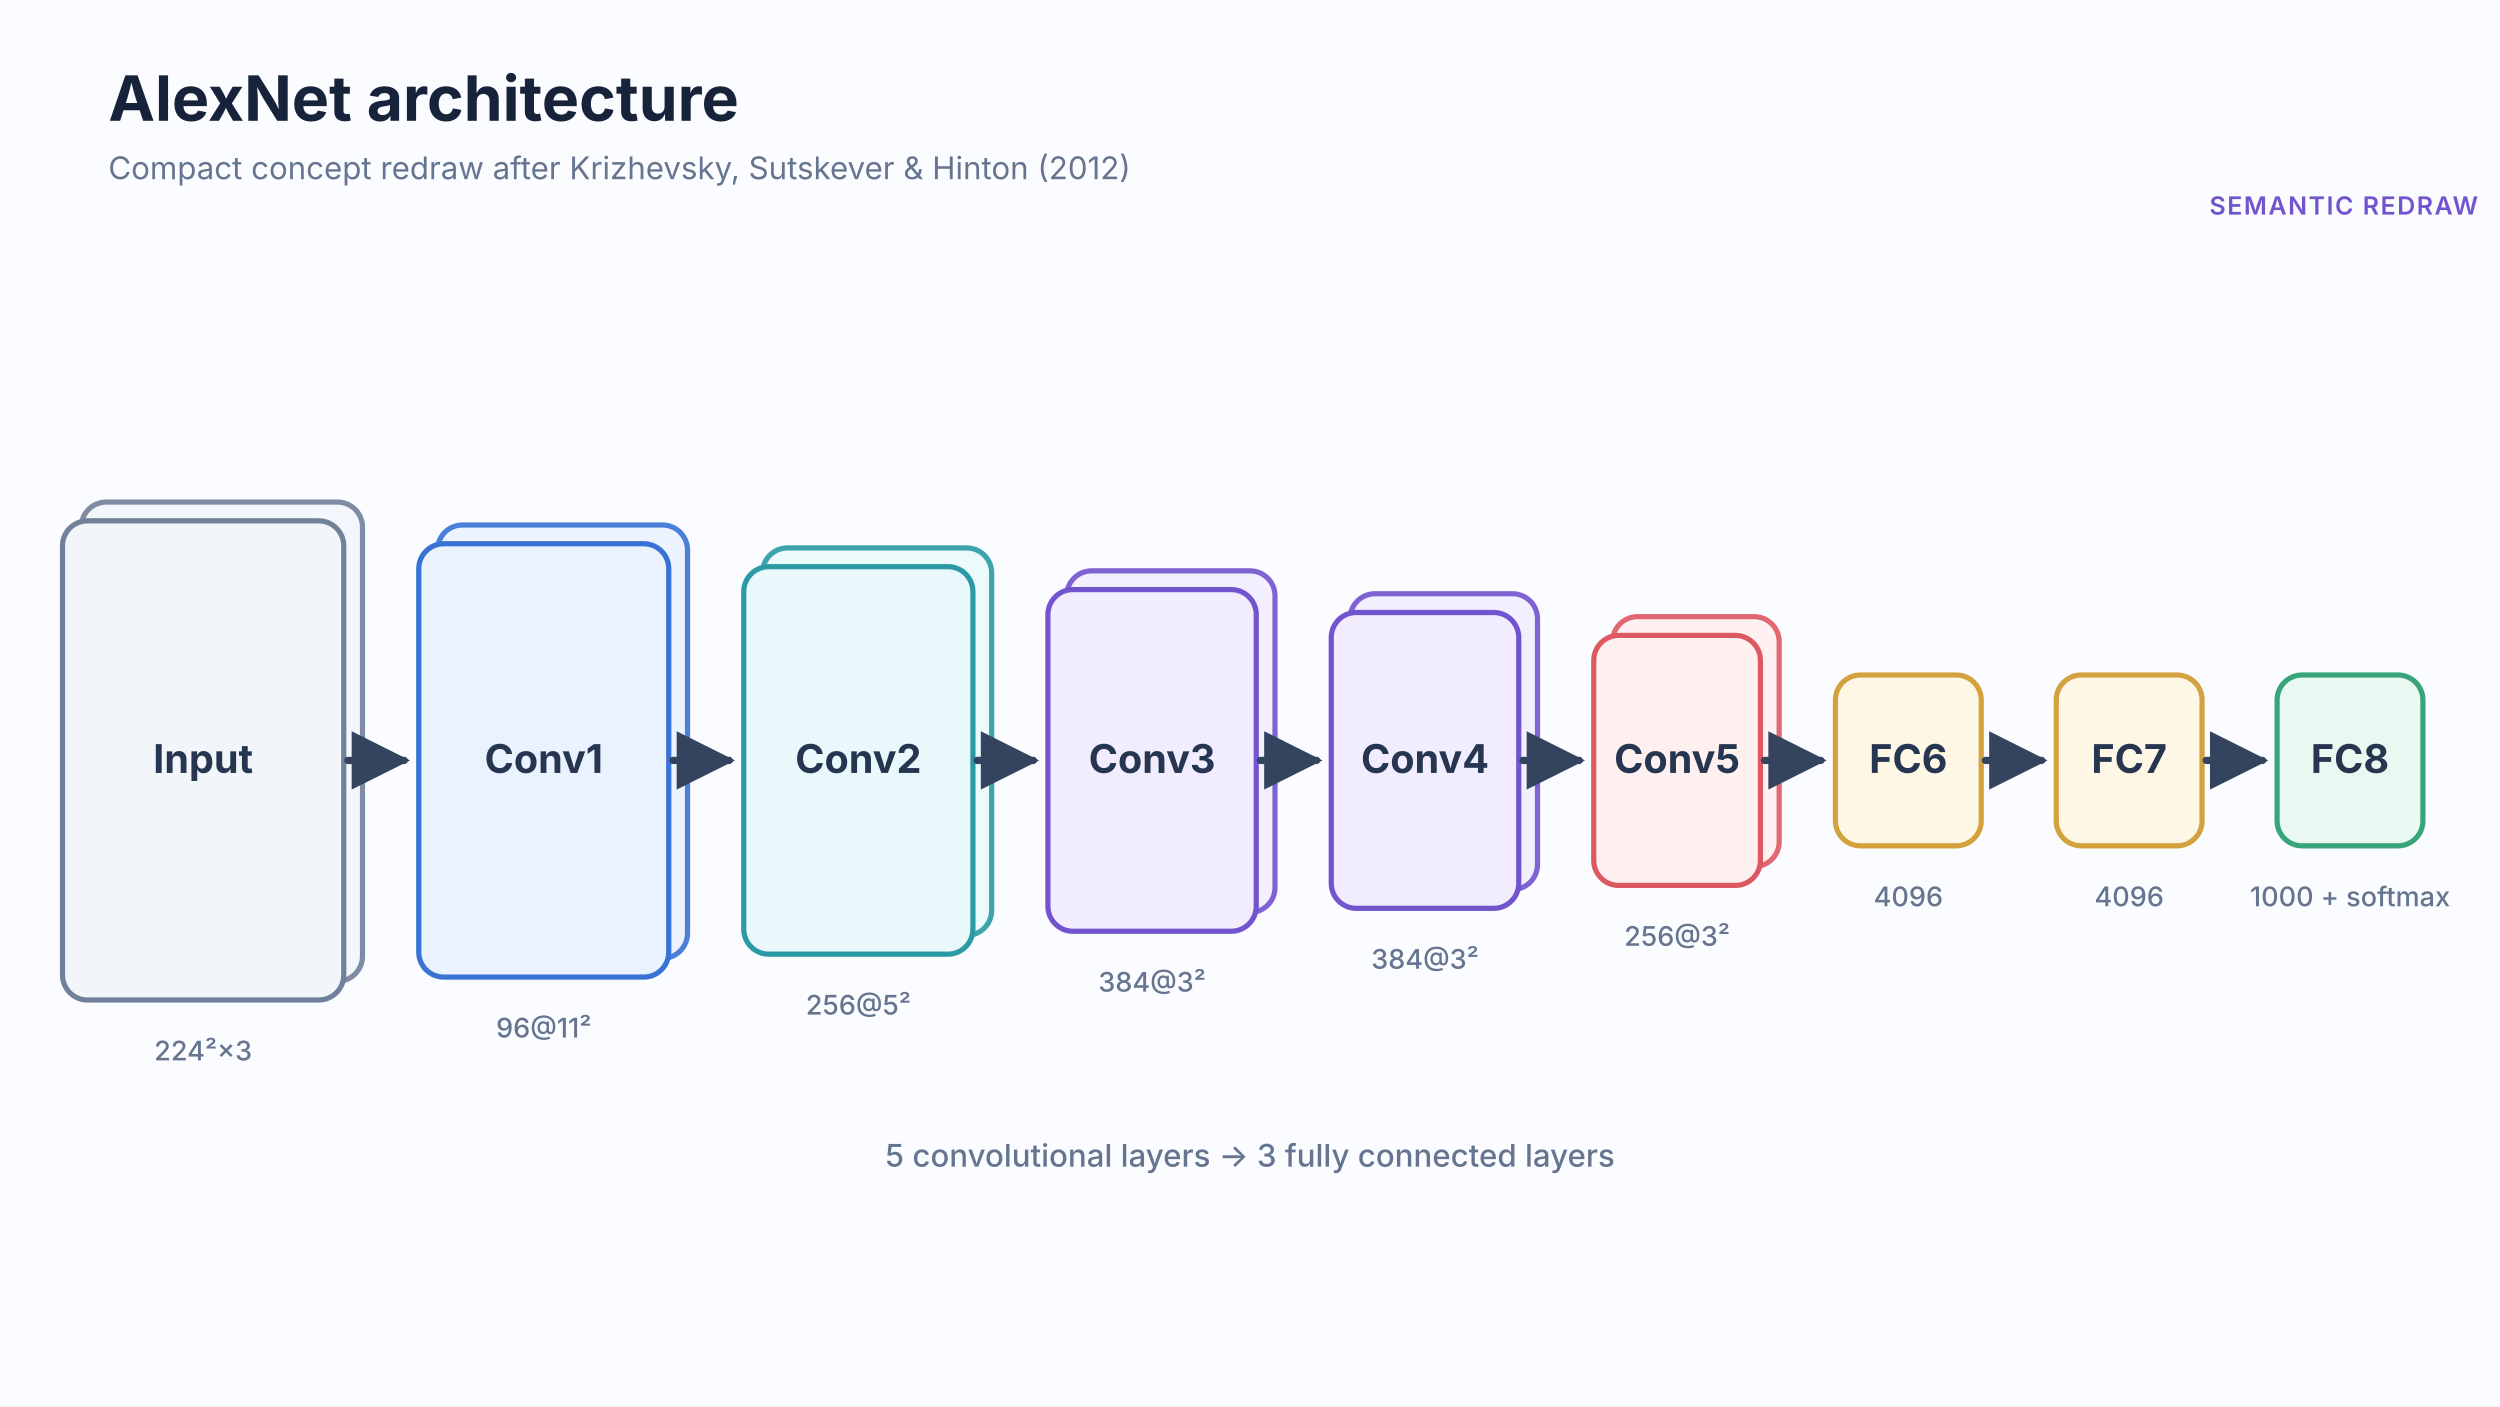
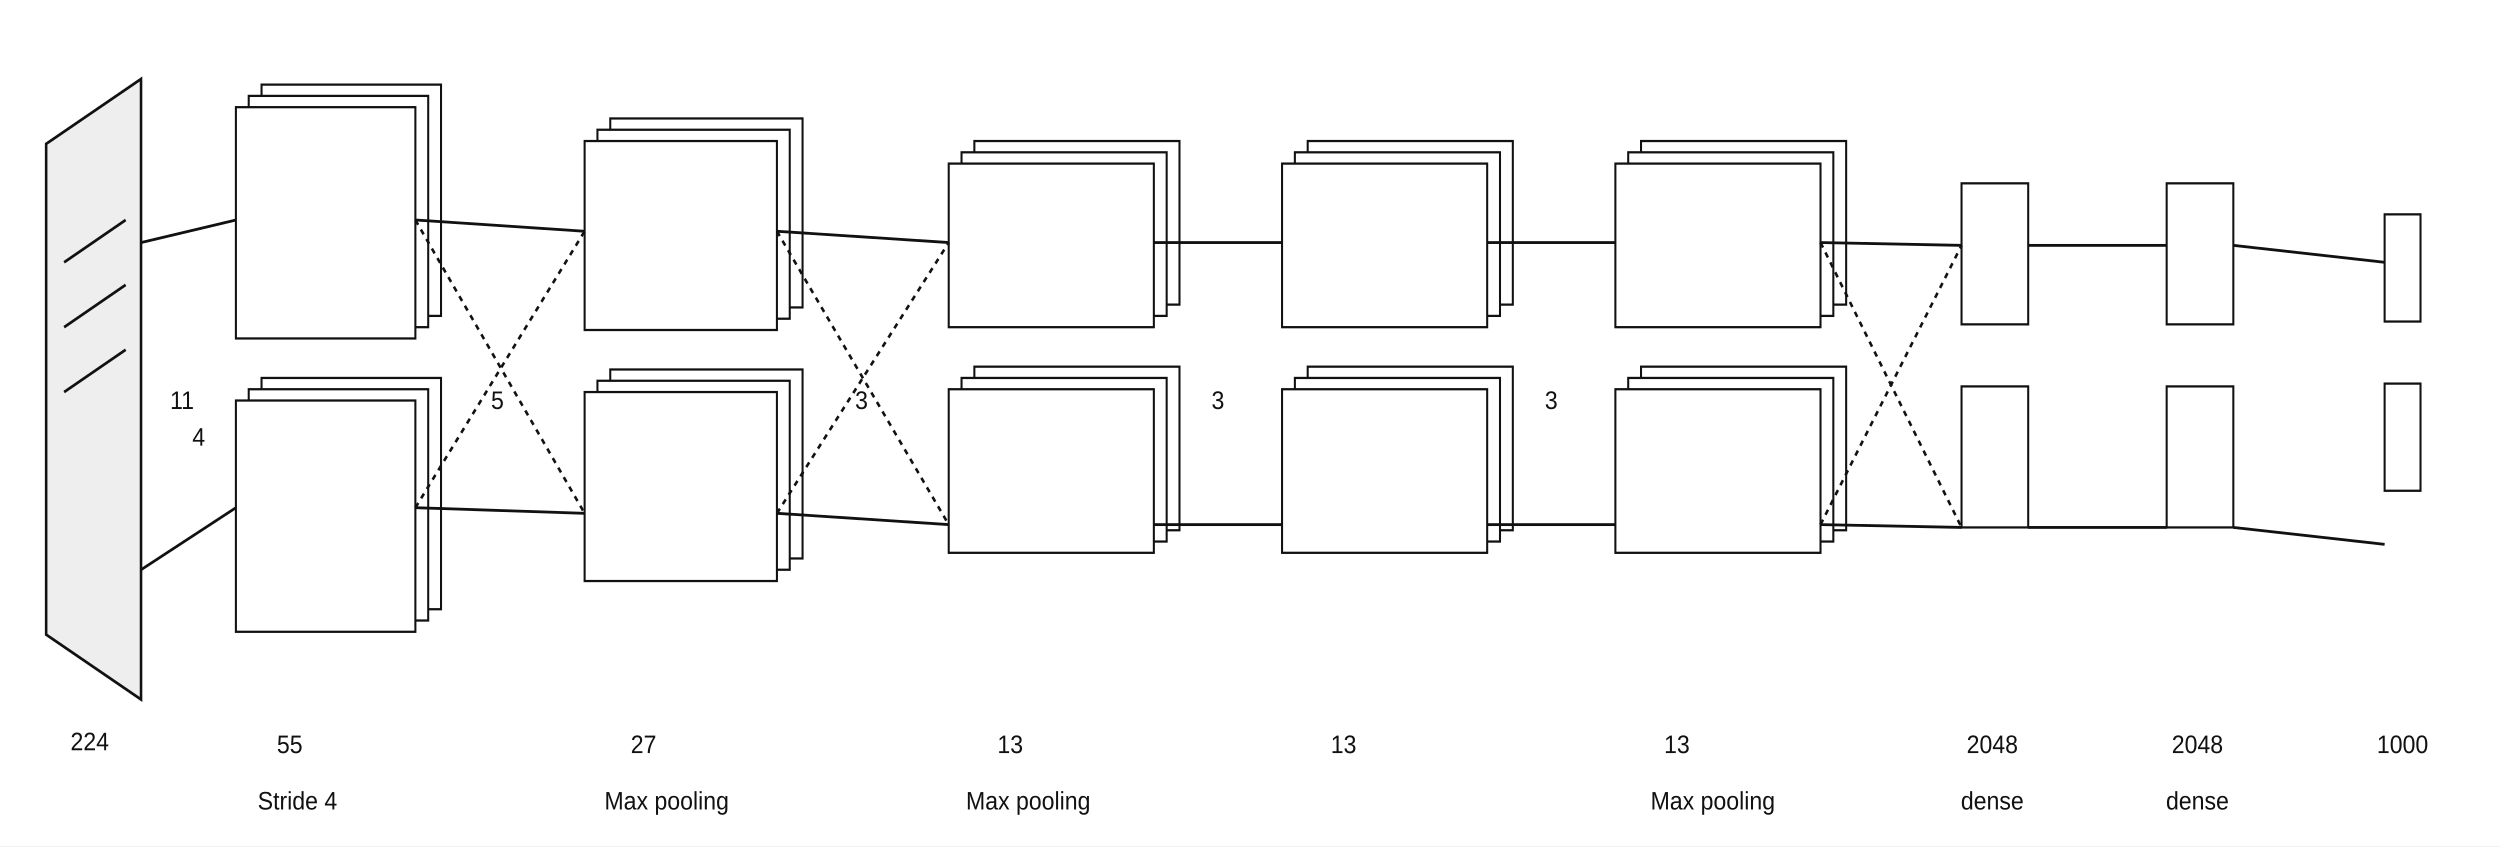
- <svg xmlns="http://www.w3.org/2000/svg" width="1200" height="675" viewBox="0 0 1200 675" role="img" aria-labelledby="svg-title svg-desc">
+ <svg xmlns="http://www.w3.org/2000/svg" width="975" height="330" viewBox="0 0 975 330" role="img" aria-labelledby="svg-title svg-desc">
  <defs>
-     <marker id="arrow" viewBox="0 0 10 10" refX="9" refY="5" markerWidth="8" markerHeight="8" orient="auto-start-reverse">
-       <path d="M0 0L10 5L0 10Z" fill="#34445f" />
+     <marker id="paper-arrow" viewBox="0 0 10 10" refX="8.5" refY="5" markerWidth="5" markerHeight="5" orient="auto-start-reverse">
+       <path d="M0 0L10 5L0 10Z" fill="#111" />
    </marker>
-     <marker id="arrow-blue" viewBox="0 0 10 10" refX="9" refY="5" markerWidth="8" markerHeight="8" orient="auto-start-reverse">
-       <path d="M0 0L10 5L0 10Z" fill="#3972d5" />
+     <marker id="paper-arrow-gray" viewBox="0 0 10 10" refX="8.5" refY="5" markerWidth="5" markerHeight="5" orient="auto-start-reverse">
+       <path d="M0 0L10 5L0 10Z" fill="#777" />
    </marker>
-     <marker id="arrow-violet" viewBox="0 0 10 10" refX="9" refY="5" markerWidth="8" markerHeight="8" orient="auto-start-reverse">
-       <path d="M0 0L10 5L0 10Z" fill="#7354cf" />
-     </marker>
-     <linearGradient id="soft-gradient" x1="0" y1="0" x2="1" y2="1">
-       <stop offset="0" stop-color="#eaf2ff" />
-       <stop offset="1" stop-color="#f1edff" />
-     </linearGradient>
    <style>
-     .bg{fill:#fbfcff}.title{font:700 30px Inter,Arial,sans-serif;fill:#17233b}.subtitle{font:400 15px Inter,Arial,sans-serif;fill:#66758f}
-     .label{font:500 19px Inter,Arial,sans-serif;fill:#263550}.strong{font-weight:700}.small{font:500 15px Inter,Arial,sans-serif}.tiny{font:500 13px Inter,Arial,sans-serif}.muted{fill:#66758f}
-     .card{stroke-width:2.5}.blue{fill:#eaf2ff;stroke:#3972d5}.violet{fill:#f1edff;stroke:#7354cf}.red{fill:#fff0f0;stroke:#dc5963}.gold{fill:#fff7e6;stroke:#d3a23f}.green{fill:#eaf8f2;stroke:#38a479}.slate{fill:#f2f5f9;stroke:#72819a}.cyan{fill:#e9f9fb;stroke:#2b9aa5}
-     .wire{fill:none;stroke:#34445f;stroke-width:3.5;stroke-linecap:round;stroke-linejoin:round}.wire2{fill:none;stroke:#3972d5;stroke-width:5;stroke-linecap:round;stroke-linejoin:round}.violet-line{fill:none;stroke:#7354cf;stroke-width:5;stroke-linecap:round;stroke-linejoin:round}.red-line{fill:none;stroke:#dc5963;stroke-width:5;stroke-linecap:round;stroke-linejoin:round}.green-line{fill:none;stroke:#38a479;stroke-width:5;stroke-linecap:round;stroke-linejoin:round}.dash{stroke-dasharray:10 9}
-     .axis{fill:none;stroke:#8b98ac;stroke-width:2}.grid{stroke:#dce3ed;stroke-width:1.5}.node{fill:#fff;stroke:#34445f;stroke-width:3}.dot-blue{fill:#3972d5}.dot-violet{fill:#7354cf}.dot-red{fill:#dc5963}.dot-green{fill:#38a479}.paper-note{font:600 12px Inter,Arial,sans-serif;fill:#7354cf;letter-spacing:.06em}
+     .sans{font-family:Arial,Helvetica,sans-serif;fill:#111}.serif{font-family:'Times New Roman',Times,serif;fill:#111}
+     .t9{font-size:9px}.t10{font-size:10px}.t11{font-size:11px}.t12{font-size:12px}.t13{font-size:13px}.t14{font-size:14px}.t16{font-size:16px}
+     .bold{font-weight:700}.italic{font-style:italic}.thin{fill:none;stroke:#111;stroke-width:1}.mid{fill:none;stroke:#111;stroke-width:1.5}
+     .thick{fill:none;stroke:#111;stroke-width:2}.gray{fill:#d7d7d7;stroke:#333;stroke-width:1}.light{fill:#f5f5f5;stroke:#111;stroke-width:1}
+     .blue{fill:#dbe9f6;stroke:#386a98;stroke-width:1}.green{fill:#dcebc8;stroke:#4e7a35;stroke-width:1}.yellow{fill:#f4e7a7;stroke:#826f24;stroke-width:1}
+     .orange{fill:#f4d0a3;stroke:#925c22;stroke-width:1}.pink{fill:#f2cdd0;stroke:#9b4b52;stroke-width:1}.violet{fill:#ddd4ed;stroke:#665283;stroke-width:1}
+     .cyan-stroke{fill:none;stroke:#42a3b8;stroke-width:1.5}.green-stroke{fill:none;stroke:#5a9e55;stroke-width:1.5}.black-dash{fill:none;stroke:#111;stroke-width:1.5;stroke-dasharray:3 3}
    </style>
  </defs>
-   <rect class="bg" width="1200" height="675" />
-   <g id="figure-title">
-     <text x="52" y="58" class="title" text-anchor="start">AlexNet architecture</text>
-     <text x="52" y="86" class="subtitle" text-anchor="start">Compact concept redraw after Krizhevsky, Sutskever &amp; Hinton (2012)</text>
+   <rect width="975" height="330" fill="#fff" />
+   <g id="alexnet-content" transform="scale(1,1.1)">
+     <g id="input">
+       <polygon points="18,51 55,28 55,248 18,225" fill="#eee" stroke="#111" />
+       <path d="M25 93 L49 78 M25 116 L49 101 M25 139 L49 124" class="thin" />
+     </g>
+     <g id="conv1">
+       <rect x="102" y="30" width="70" height="82" fill="#fff" stroke="#111" stroke-width=".8" />
+       <rect x="97" y="34" width="70" height="82" fill="#fff" stroke="#111" stroke-width=".8" />
+       <rect x="92" y="38" width="70" height="82" fill="#fff" stroke="#111" stroke-width=".8" />
+       <rect x="102" y="134" width="70" height="82" fill="#fff" stroke="#111" stroke-width=".8" />
+       <rect x="97" y="138" width="70" height="82" fill="#fff" stroke="#111" stroke-width=".8" />
+       <rect x="92" y="142" width="70" height="82" fill="#fff" stroke="#111" stroke-width=".8" />
+     </g>
+     <g id="conv2">
+       <rect x="238" y="42" width="75" height="67" fill="#fff" stroke="#111" stroke-width=".8" />
+       <rect x="233" y="46" width="75" height="67" fill="#fff" stroke="#111" stroke-width=".8" />
+       <rect x="228" y="50" width="75" height="67" fill="#fff" stroke="#111" stroke-width=".8" />
+       <rect x="238" y="131" width="75" height="67" fill="#fff" stroke="#111" stroke-width=".8" />
+       <rect x="233" y="135" width="75" height="67" fill="#fff" stroke="#111" stroke-width=".8" />
+       <rect x="228" y="139" width="75" height="67" fill="#fff" stroke="#111" stroke-width=".8" />
+     </g>
+     <g id="conv3">
+       <rect x="380" y="50" width="80" height="58" fill="#fff" stroke="#111" stroke-width=".8" />
+       <rect x="375" y="54" width="80" height="58" fill="#fff" stroke="#111" stroke-width=".8" />
+       <rect x="370" y="58" width="80" height="58" fill="#fff" stroke="#111" stroke-width=".8" />
+       <rect x="380" y="130" width="80" height="58" fill="#fff" stroke="#111" stroke-width=".8" />
+       <rect x="375" y="134" width="80" height="58" fill="#fff" stroke="#111" stroke-width=".8" />
+       <rect x="370" y="138" width="80" height="58" fill="#fff" stroke="#111" stroke-width=".8" />
+     </g>
+     <g id="conv4">
+       <rect x="510" y="50" width="80" height="58" fill="#fff" stroke="#111" stroke-width=".8" />
+       <rect x="505" y="54" width="80" height="58" fill="#fff" stroke="#111" stroke-width=".8" />
+       <rect x="500" y="58" width="80" height="58" fill="#fff" stroke="#111" stroke-width=".8" />
+       <rect x="510" y="130" width="80" height="58" fill="#fff" stroke="#111" stroke-width=".8" />
+       <rect x="505" y="134" width="80" height="58" fill="#fff" stroke="#111" stroke-width=".8" />
+       <rect x="500" y="138" width="80" height="58" fill="#fff" stroke="#111" stroke-width=".8" />
+     </g>
+     <g id="conv5">
+       <rect x="640" y="50" width="80" height="58" fill="#fff" stroke="#111" stroke-width=".8" />
+       <rect x="635" y="54" width="80" height="58" fill="#fff" stroke="#111" stroke-width=".8" />
+       <rect x="630" y="58" width="80" height="58" fill="#fff" stroke="#111" stroke-width=".8" />
+       <rect x="640" y="130" width="80" height="58" fill="#fff" stroke="#111" stroke-width=".8" />
+       <rect x="635" y="134" width="80" height="58" fill="#fff" stroke="#111" stroke-width=".8" />
+       <rect x="630" y="138" width="80" height="58" fill="#fff" stroke="#111" stroke-width=".8" />
+     </g>
+     <g id="fc6">
+       <rect x="765" y="65" width="26" height="50" fill="#fff" stroke="#111" stroke-width=".8" />
+       <rect x="765" y="137" width="26" height="50" fill="#fff" stroke="#111" stroke-width=".8" />
+     </g>
+     <g id="fc7">
+       <rect x="845" y="65" width="26" height="50" fill="#fff" stroke="#111" stroke-width=".8" />
+       <rect x="845" y="137" width="26" height="50" fill="#fff" stroke="#111" stroke-width=".8" />
+     </g>
+     <g id="fc8">
+       <rect x="930" y="76" width="14" height="38" fill="#fff" stroke="#111" stroke-width=".8" />
+       <rect x="930" y="136" width="14" height="38" fill="#fff" stroke="#111" stroke-width=".8" />
+     </g>
+     <g id="network-connections">
+       <line id="alexnet-link-0" x1="55" y1="86" x2="92" y2="78" class="thin" />
+       <line id="alexnet-link-1" x1="55" y1="202" x2="92" y2="180" class="thin" />
+       <line id="alexnet-link-2" x1="162" y1="78" x2="228" y2="82" class="thin" />
+       <line id="alexnet-link-3" x1="162" y1="180" x2="228" y2="182" class="thin" />
+       <line id="alexnet-link-4" x1="303" y1="82" x2="370" y2="86" class="thin" />
+       <line id="alexnet-link-5" x1="303" y1="182" x2="370" y2="186" class="thin" />
+       <line id="alexnet-link-6" x1="450" y1="86" x2="500" y2="86" class="thin" />
+       <line id="alexnet-link-7" x1="450" y1="186" x2="500" y2="186" class="thin" />
+       <line id="alexnet-link-8" x1="580" y1="86" x2="630" y2="86" class="thin" />
+       <line id="alexnet-link-9" x1="580" y1="186" x2="630" y2="186" class="thin" />
+       <line id="alexnet-link-10" x1="710" y1="86" x2="765" y2="87" class="thin" />
+       <line id="alexnet-link-11" x1="710" y1="186" x2="765" y2="187" class="thin" />
+       <line id="alexnet-link-12" x1="791" y1="87" x2="845" y2="87" class="thin" />
+       <line id="alexnet-link-13" x1="791" y1="187" x2="845" y2="187" class="thin" />
+       <line id="alexnet-link-14" x1="871" y1="87" x2="930" y2="93" class="thin" />
+       <line id="alexnet-link-15" x1="871" y1="187" x2="930" y2="193" class="thin" />
+       <line id="alexnet-cross-link-0" x1="162" y1="78" x2="228" y2="182" class="thin" stroke-dasharray="2 2" />
+       <line id="alexnet-cross-link-1" x1="162" y1="180" x2="228" y2="82" class="thin" stroke-dasharray="2 2" />
+       <line id="alexnet-cross-link-2" x1="303" y1="82" x2="370" y2="186" class="thin" stroke-dasharray="2 2" />
+       <line id="alexnet-cross-link-3" x1="303" y1="182" x2="370" y2="86" class="thin" stroke-dasharray="2 2" />
+       <line id="alexnet-cross-link-4" x1="710" y1="86" x2="765" y2="187" class="thin" stroke-dasharray="2 2" />
+       <line id="alexnet-cross-link-5" x1="710" y1="186" x2="765" y2="87" class="thin" stroke-dasharray="2 2" />
+     </g>
+     <g id="neuron-counts">
+       <text x="35" y="266" class="sans t9" text-anchor="middle">224</text>
+       <text x="113" y="267" class="sans t9" text-anchor="middle">55</text>
+       <text x="251" y="267" class="sans t9" text-anchor="middle">27</text>
+       <text x="394" y="267" class="sans t9" text-anchor="middle">13</text>
+       <text x="524" y="267" class="sans t9" text-anchor="middle">13</text>
+       <text x="654" y="267" class="sans t9" text-anchor="middle">13</text>
+       <text x="777" y="267" class="sans t9" text-anchor="middle">2048</text>
+       <text x="857" y="267" class="sans t9" text-anchor="middle">2048</text>
+       <text x="937" y="267" class="sans t9" text-anchor="middle">1000</text>
+     </g>
+     <g id="filter-labels">
+       <text x="71" y="145" class="sans t9" text-anchor="middle">11</text>
+       <text x="75" y="158" class="sans t9">4</text>
+       <text x="194" y="145" class="sans t9" text-anchor="middle">5</text>
+       <text x="336" y="145" class="sans t9" text-anchor="middle">3</text>
+       <text x="475" y="145" class="sans t9" text-anchor="middle">3</text>
+       <text x="605" y="145" class="sans t9" text-anchor="middle">3</text>
+       <text x="116" y="287" class="sans t9" text-anchor="middle">Stride 4</text>
+       <text x="260" y="287" class="sans t9" text-anchor="middle">Max pooling</text>
+       <text x="401" y="287" class="sans t9" text-anchor="middle">Max pooling</text>
+       <text x="668" y="287" class="sans t9" text-anchor="middle">Max pooling</text>
+       <text x="777" y="287" class="sans t9" text-anchor="middle">dense</text>
+       <text x="857" y="287" class="sans t9" text-anchor="middle">dense</text>
+     </g>
  </g>
-   <text x="1125" y="103" class="paper-note" text-anchor="middle">SEMANTIC REDRAW</text>
-   <g id="alexnet-stage-0">
-     <rect x="39" y="241" width="135" height="230" rx="12" class="card slate" opacity="0.91" />
-     <rect x="30" y="250" width="135" height="230" rx="12" class="card slate" opacity="1.00" />
-     <text x="97.5" y="371" class="label strong" text-anchor="middle">Input</text>
-   </g>
-   <text x="97.5" y="509" class="tiny muted" text-anchor="middle">224²×3</text>
-   <g id="alexnet-stage-1">
-     <rect x="210" y="252" width="120" height="208" rx="12" class="card blue" opacity="0.91" />
-     <rect x="201" y="261" width="120" height="208" rx="12" class="card blue" opacity="1.00" />
-     <text x="261" y="371" class="label strong" text-anchor="middle">Conv1</text>
-   </g>
-   <text x="261" y="498" class="tiny muted" text-anchor="middle">96@11²</text>
-   <g id="alexnet-edge-1">
-     <line x1="167" y1="365" x2="194" y2="365" class="wire" marker-end="url(#arrow)" />
-   </g>
-   <g id="alexnet-stage-2">
-     <rect x="366" y="263" width="110" height="186" rx="12" class="card cyan" opacity="0.91" />
-     <rect x="357" y="272" width="110" height="186" rx="12" class="card cyan" opacity="1.00" />
-     <text x="412" y="371" class="label strong" text-anchor="middle">Conv2</text>
-   </g>
-   <text x="412" y="487" class="tiny muted" text-anchor="middle">256@5²</text>
-   <g id="alexnet-edge-2">
-     <line x1="323" y1="365" x2="350" y2="365" class="wire" marker-end="url(#arrow)" />
-   </g>
-   <g id="alexnet-stage-3">
-     <rect x="512" y="274" width="100" height="164" rx="12" class="card violet" opacity="0.91" />
-     <rect x="503" y="283" width="100" height="164" rx="12" class="card violet" opacity="1.00" />
-     <text x="553" y="371" class="label strong" text-anchor="middle">Conv3</text>
-   </g>
-   <text x="553" y="476" class="tiny muted" text-anchor="middle">384@3²</text>
-   <g id="alexnet-edge-3">
-     <line x1="469" y1="365" x2="496" y2="365" class="wire" marker-end="url(#arrow)" />
-   </g>
-   <g id="alexnet-stage-4">
-     <rect x="648" y="285" width="90" height="142" rx="12" class="card violet" opacity="0.91" />
-     <rect x="639" y="294" width="90" height="142" rx="12" class="card violet" opacity="1.00" />
-     <text x="684" y="371" class="label strong" text-anchor="middle">Conv4</text>
-   </g>
-   <text x="684" y="465" class="tiny muted" text-anchor="middle">384@3²</text>
-   <g id="alexnet-edge-4">
-     <line x1="605" y1="365" x2="632" y2="365" class="wire" marker-end="url(#arrow)" />
-   </g>
-   <g id="alexnet-stage-5">
-     <rect x="774" y="296" width="80" height="120" rx="12" class="card red" opacity="0.91" />
-     <rect x="765" y="305" width="80" height="120" rx="12" class="card red" opacity="1.00" />
-     <text x="805" y="371" class="label strong" text-anchor="middle">Conv5</text>
-   </g>
-   <text x="805" y="454" class="tiny muted" text-anchor="middle">256@3²</text>
-   <g id="alexnet-edge-5">
-     <line x1="731" y1="365" x2="758" y2="365" class="wire" marker-end="url(#arrow)" />
-   </g>
-   <g id="alexnet-stage-6">
-     <rect x="881" y="324" width="70" height="82" rx="12" class="card gold" opacity="1.00" />
-     <text x="916" y="371" class="label strong" text-anchor="middle">FC6</text>
-   </g>
-   <text x="916" y="435" class="tiny muted" text-anchor="middle">4096</text>
-   <g id="alexnet-edge-6">
-     <line x1="847" y1="365" x2="874" y2="365" class="wire" marker-end="url(#arrow)" />
-   </g>
-   <g id="alexnet-stage-7">
-     <rect x="987" y="324" width="70" height="82" rx="12" class="card gold" opacity="1.00" />
-     <text x="1022" y="371" class="label strong" text-anchor="middle">FC7</text>
-   </g>
-   <text x="1022" y="435" class="tiny muted" text-anchor="middle">4096</text>
-   <g id="alexnet-edge-7">
-     <line x1="953" y1="365" x2="980" y2="365" class="wire" marker-end="url(#arrow)" />
-   </g>
-   <g id="alexnet-stage-8">
-     <rect x="1093" y="324" width="70" height="82" rx="12" class="card green" opacity="1.00" />
-     <text x="1128" y="371" class="label strong" text-anchor="middle">FC8</text>
-   </g>
-   <text x="1128" y="435" class="tiny muted" text-anchor="middle">1000 + softmax</text>
-   <g id="alexnet-edge-8">
-     <line x1="1059" y1="365" x2="1086" y2="365" class="wire" marker-end="url(#arrow)" />
-   </g>
-   <text x="600" y="560" class="small muted" text-anchor="middle">5 convolutional layers → 3 fully connected layers</text>
</svg>
